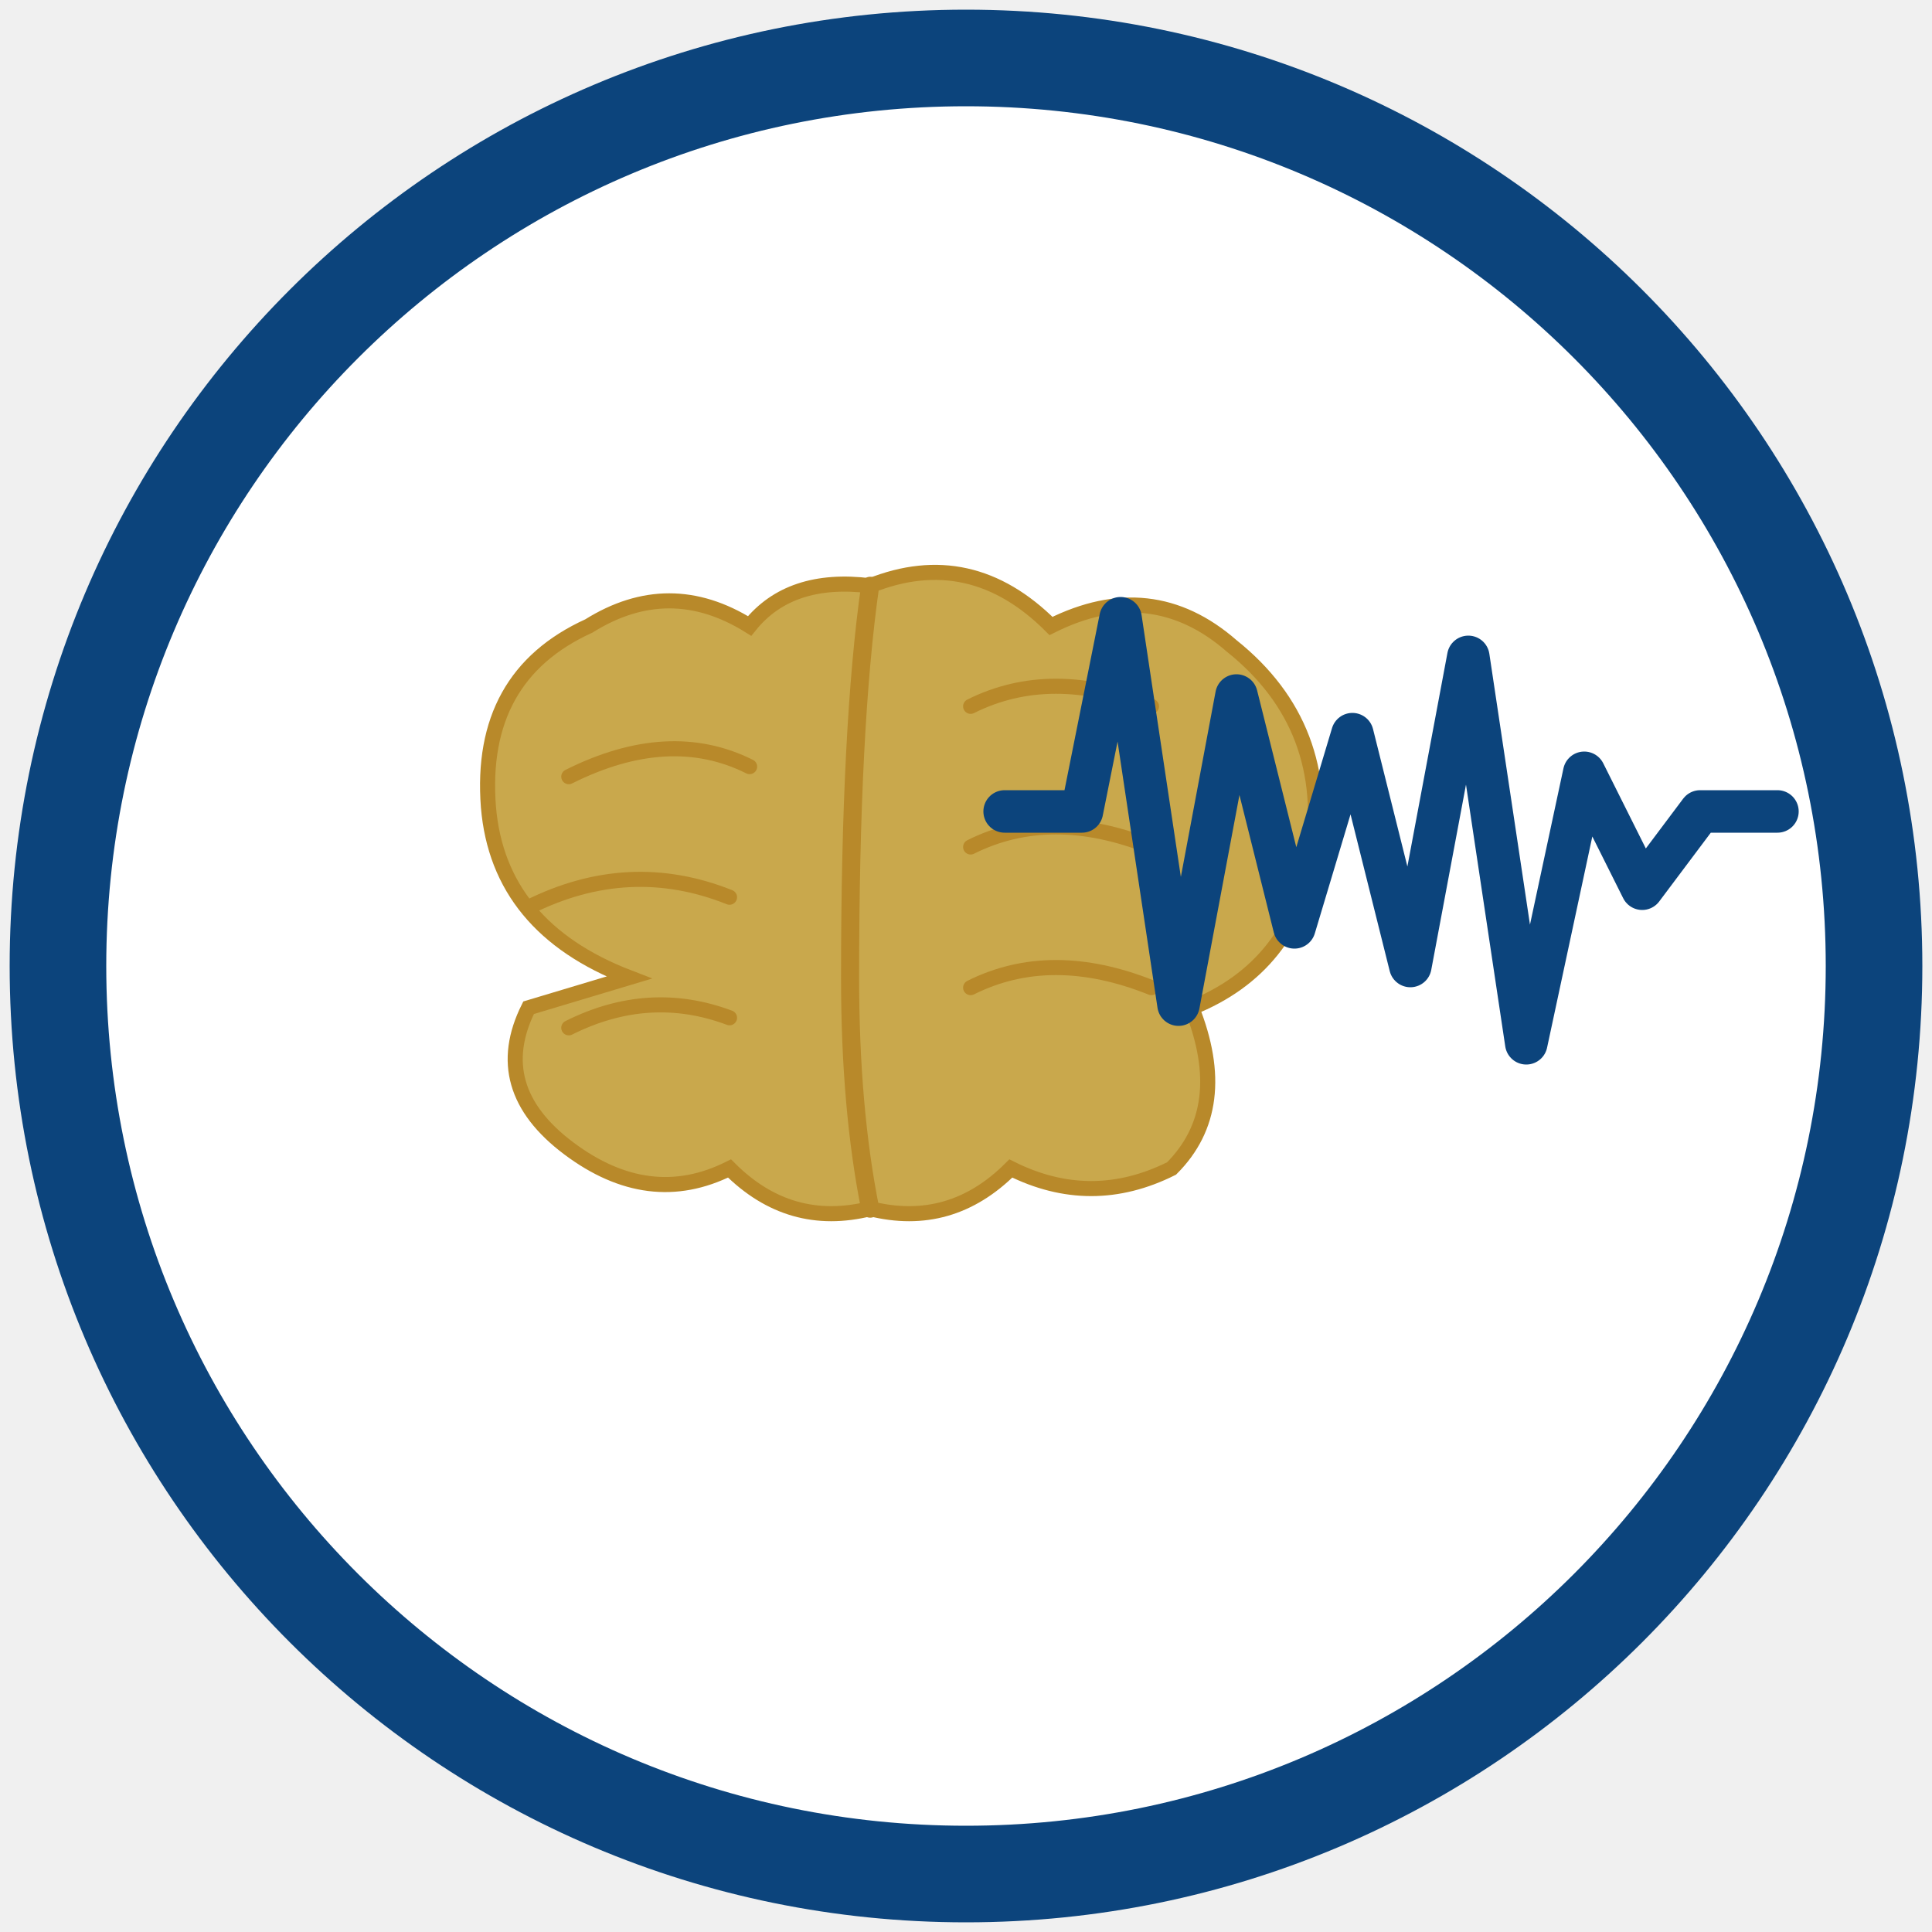
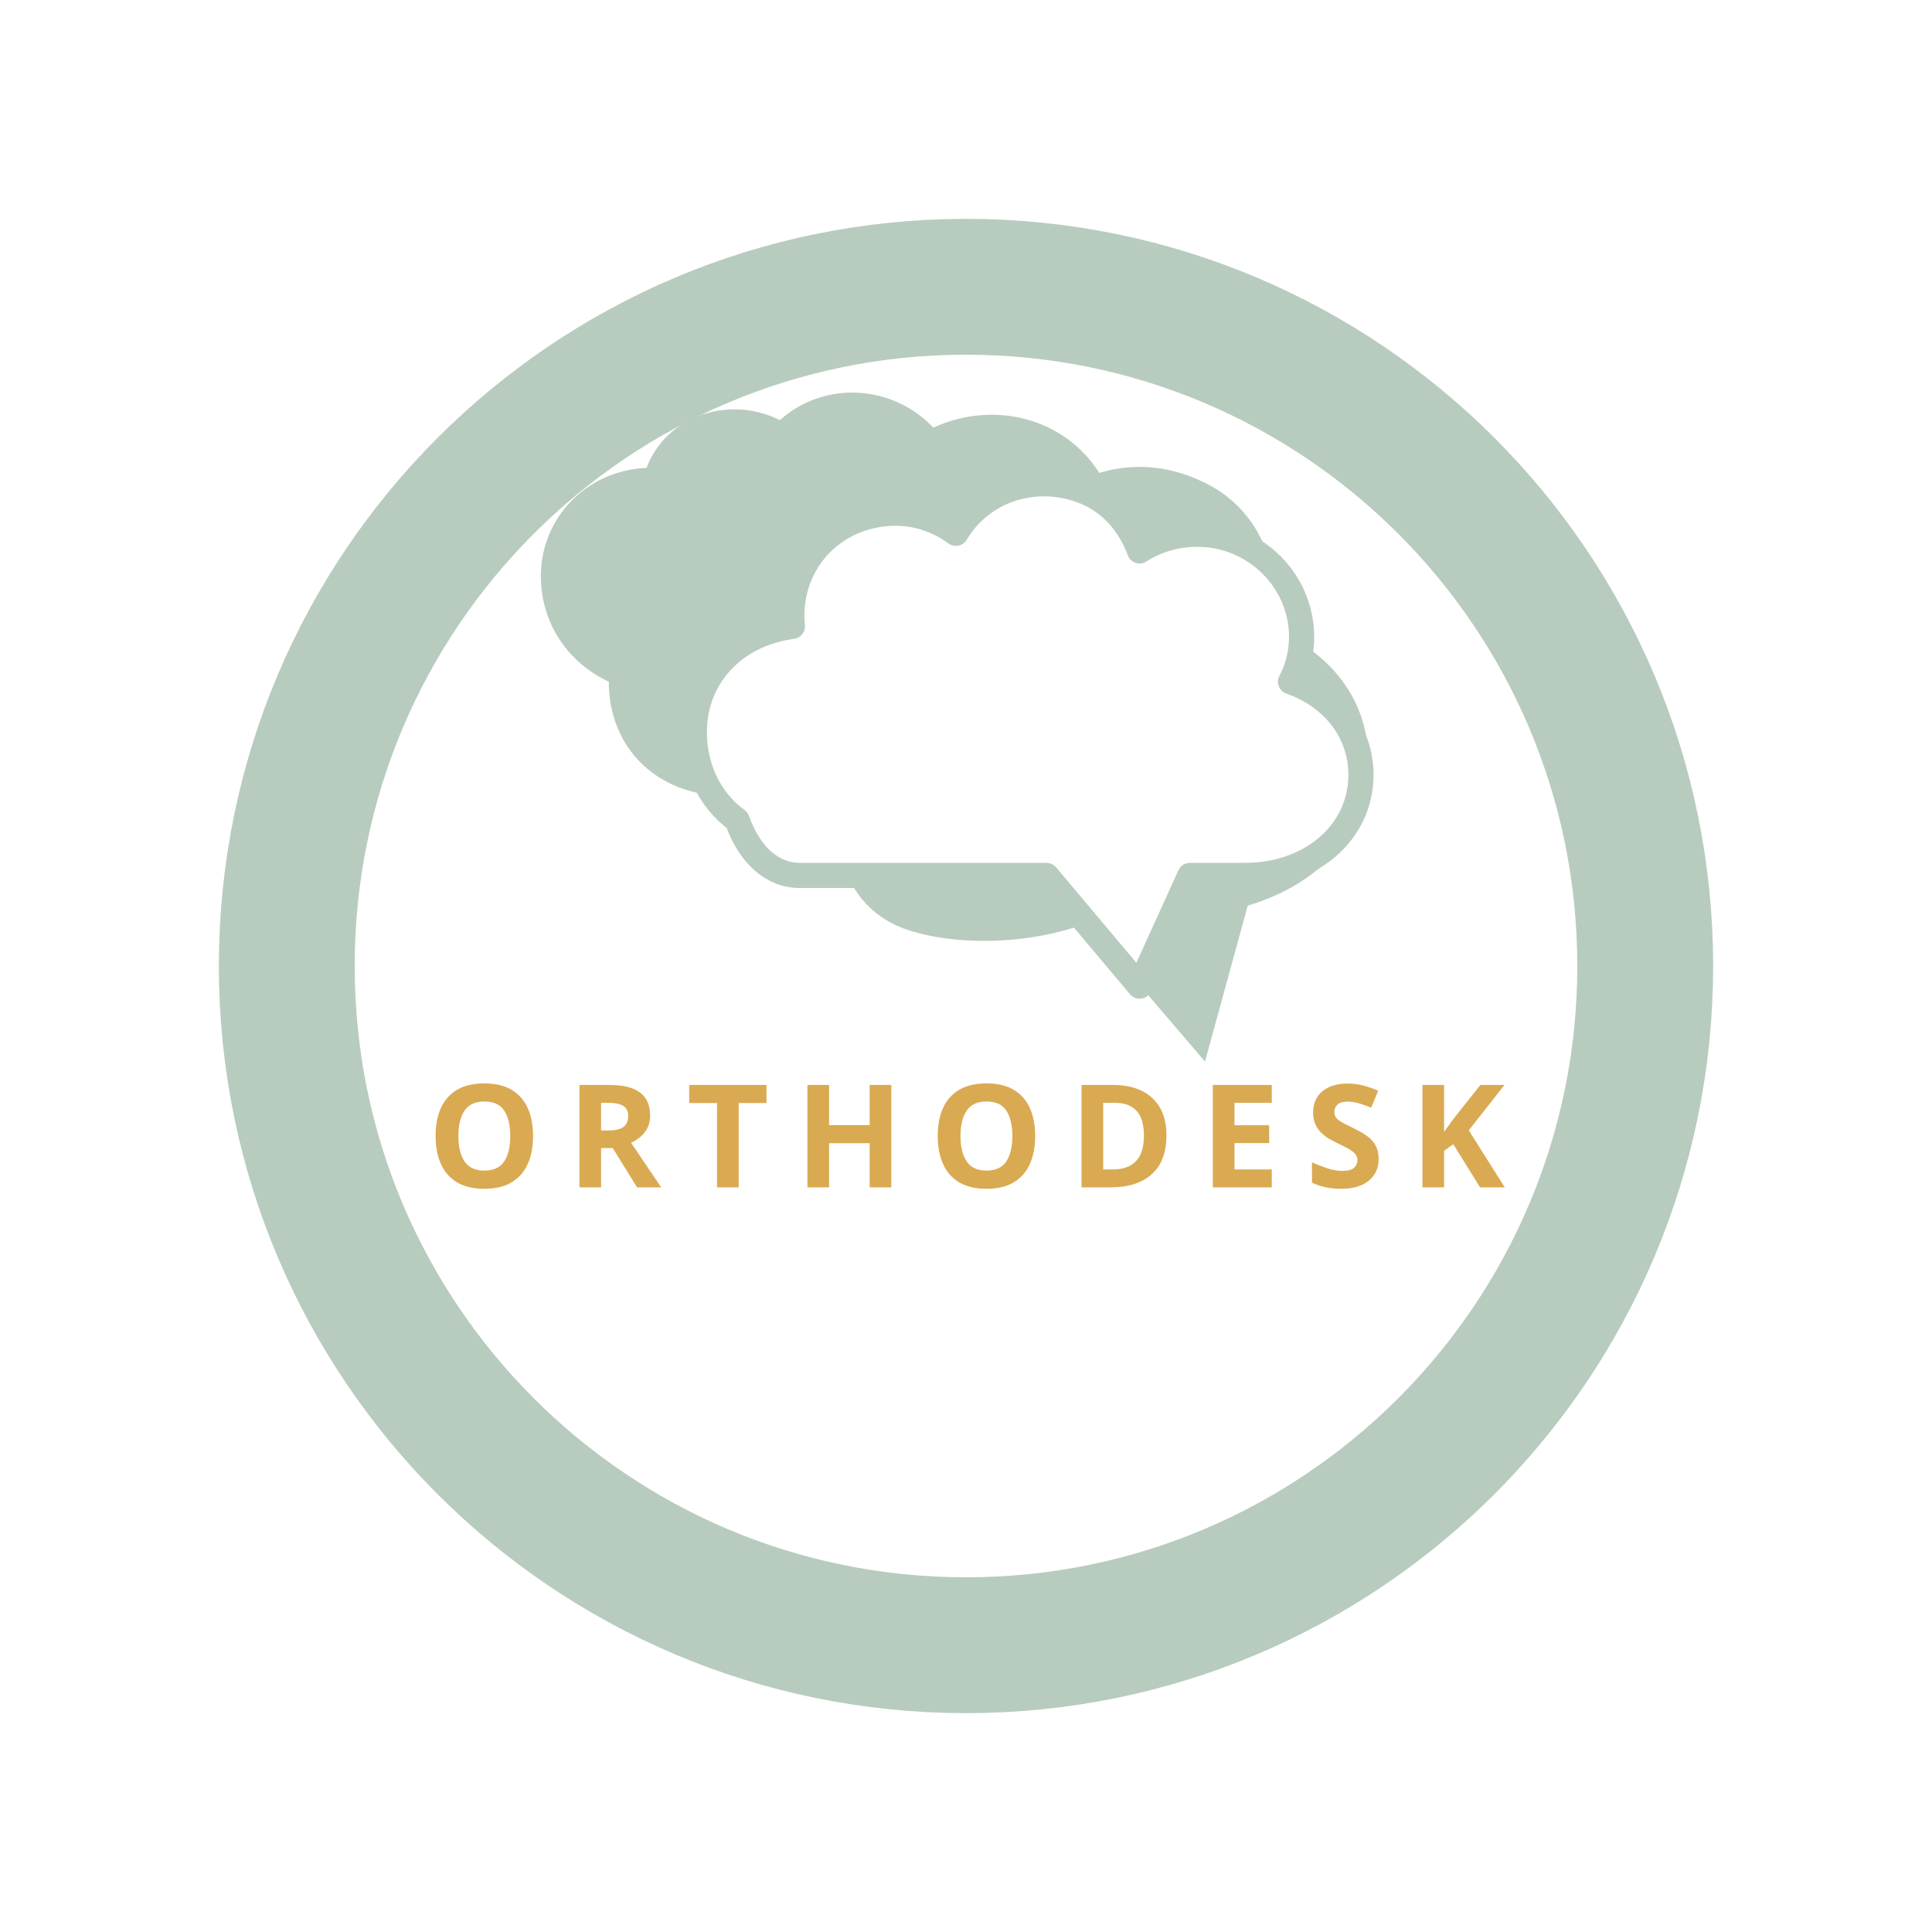
- <svg xmlns="http://www.w3.org/2000/svg" viewBox="0 0 100 100">
-   <circle cx="50" cy="50" r="47" fill="white" stroke="#0C447C" stroke-width="5" />
-   <g transform="translate(18, 22) scale(0.52)">
-     <path d="M28 55 Q15 50 14 38 Q13 25 24 20 Q32 15 40 20 Q44 15 52 16 Q62 12 70 20 Q80 15 88 22 Q98 30 96 43 Q94 54 84 58 Q88 68 82 74 Q74 78 66 74 Q60 80 52 78 Q44 80 38 74 Q30 78 22 72 Q14 66 18 58 Z" fill="#C9A84C" stroke="#b8892a" stroke-width="1.5" />
-     <path d="M52 16 Q50 30 50 55 Q50 68 52 78" fill="none" stroke="#b8892a" stroke-width="1.8" stroke-linecap="round" />
-     <path d="M22 35 Q32 30 40 34" fill="none" stroke="#b8892a" stroke-width="1.5" stroke-linecap="round" />
-     <path d="M18 48 Q28 43 38 47" fill="none" stroke="#b8892a" stroke-width="1.5" stroke-linecap="round" />
-     <path d="M22 60 Q30 56 38 59" fill="none" stroke="#b8892a" stroke-width="1.5" stroke-linecap="round" />
-     <path d="M62 28 Q70 24 80 28" fill="none" stroke="#b8892a" stroke-width="1.5" stroke-linecap="round" />
-     <path d="M62 42 Q70 38 80 42" fill="none" stroke="#b8892a" stroke-width="1.5" stroke-linecap="round" />
-     <path d="M62 56 Q70 52 80 56" fill="none" stroke="#b8892a" stroke-width="1.5" stroke-linecap="round" />
-   </g>
-   <g transform="translate(52, 28)">
-     <path d="M0 14 L4 14 L6 4 L9 24 L12 8 L15 20 L18 10 L21 22 L24 6 L27 26 L30 12 L33 18 L36 14 L40 14" fill="none" stroke="#0C447C" stroke-width="2.2" stroke-linecap="round" stroke-linejoin="round" />
-   </g>
+ <svg xmlns="http://www.w3.org/2000/svg" viewBox="0 0 768 768">
+   <rect width="768" height="768" fill="#fff" />
+   <circle cx="384" cy="384" r="270" fill="none" stroke="#B8CBBF" stroke-width="54" />
+   <path d="M335 314c-6 25 3 47 24 55 19 7 49 7 73-2l47 55 17-62c30-9 48-30 48-57 0-25-15-44-40-54 7-23-4-48-27-58-13-6-27-7-40-3-14-22-42-29-66-18-16-17-43-19-61-3-20-10-45-2-53 19-24 1-42 20-42 43 0 18 10 34 27 42 0 24 16 42 40 45z" fill="#B8CBBF" />
+   <path d="M293 326c-11-8-17-21-17-35 0-22 16-39 39-42-2-19 9-37 28-43 13-4 26-2 37 6 10-17 31-24 50-17 11 4 19 13 23 24 14-9 33-9 47 1 17 12 22 34 13 51 17 6 28 20 28 37 0 23-20 40-46 40h-22l-20 44-37-44h-98c-11 0-20-8-25-22z" fill="#fff" stroke="#B8CBBF" stroke-width="10" stroke-linecap="round" stroke-linejoin="round" />
+   <text x="384" y="472" text-anchor="middle" fill="#D9AA52" font-family="Impact, 'Arial Narrow', sans-serif" font-size="57" font-weight="700" letter-spacing="10" textLength="378" lengthAdjust="spacingAndGlyphs">ORTHODESK</text>
</svg>
